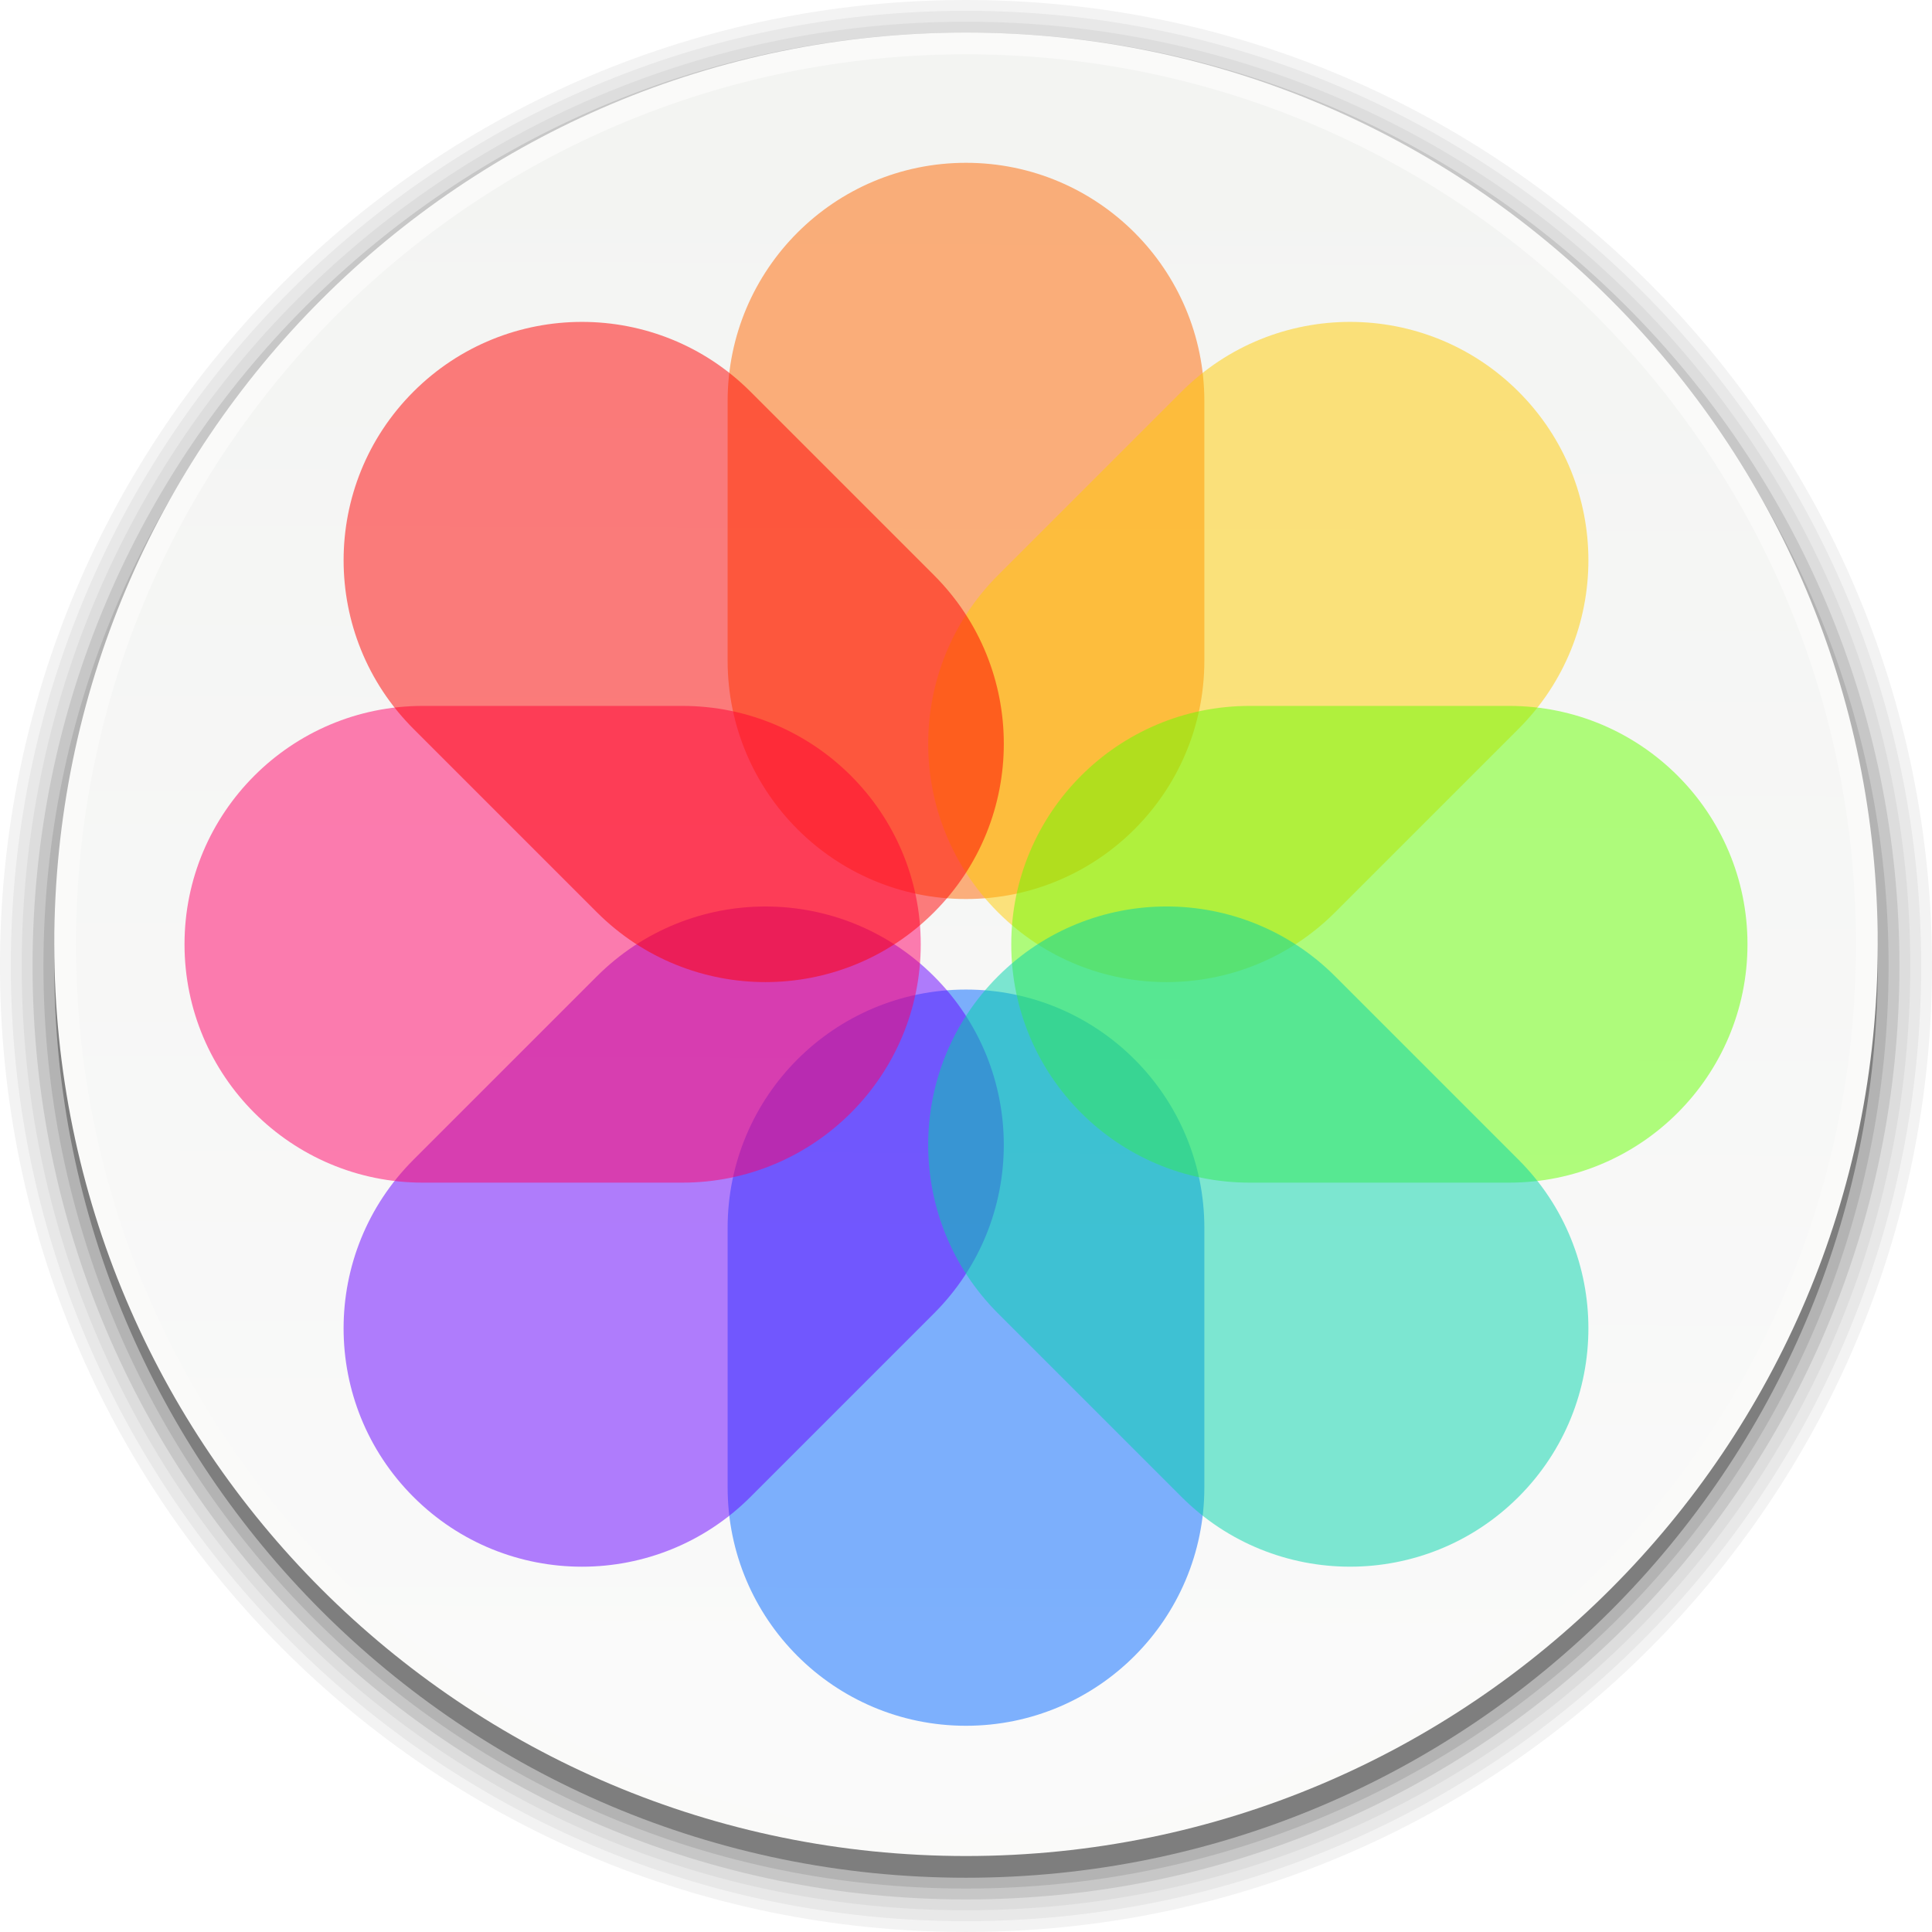
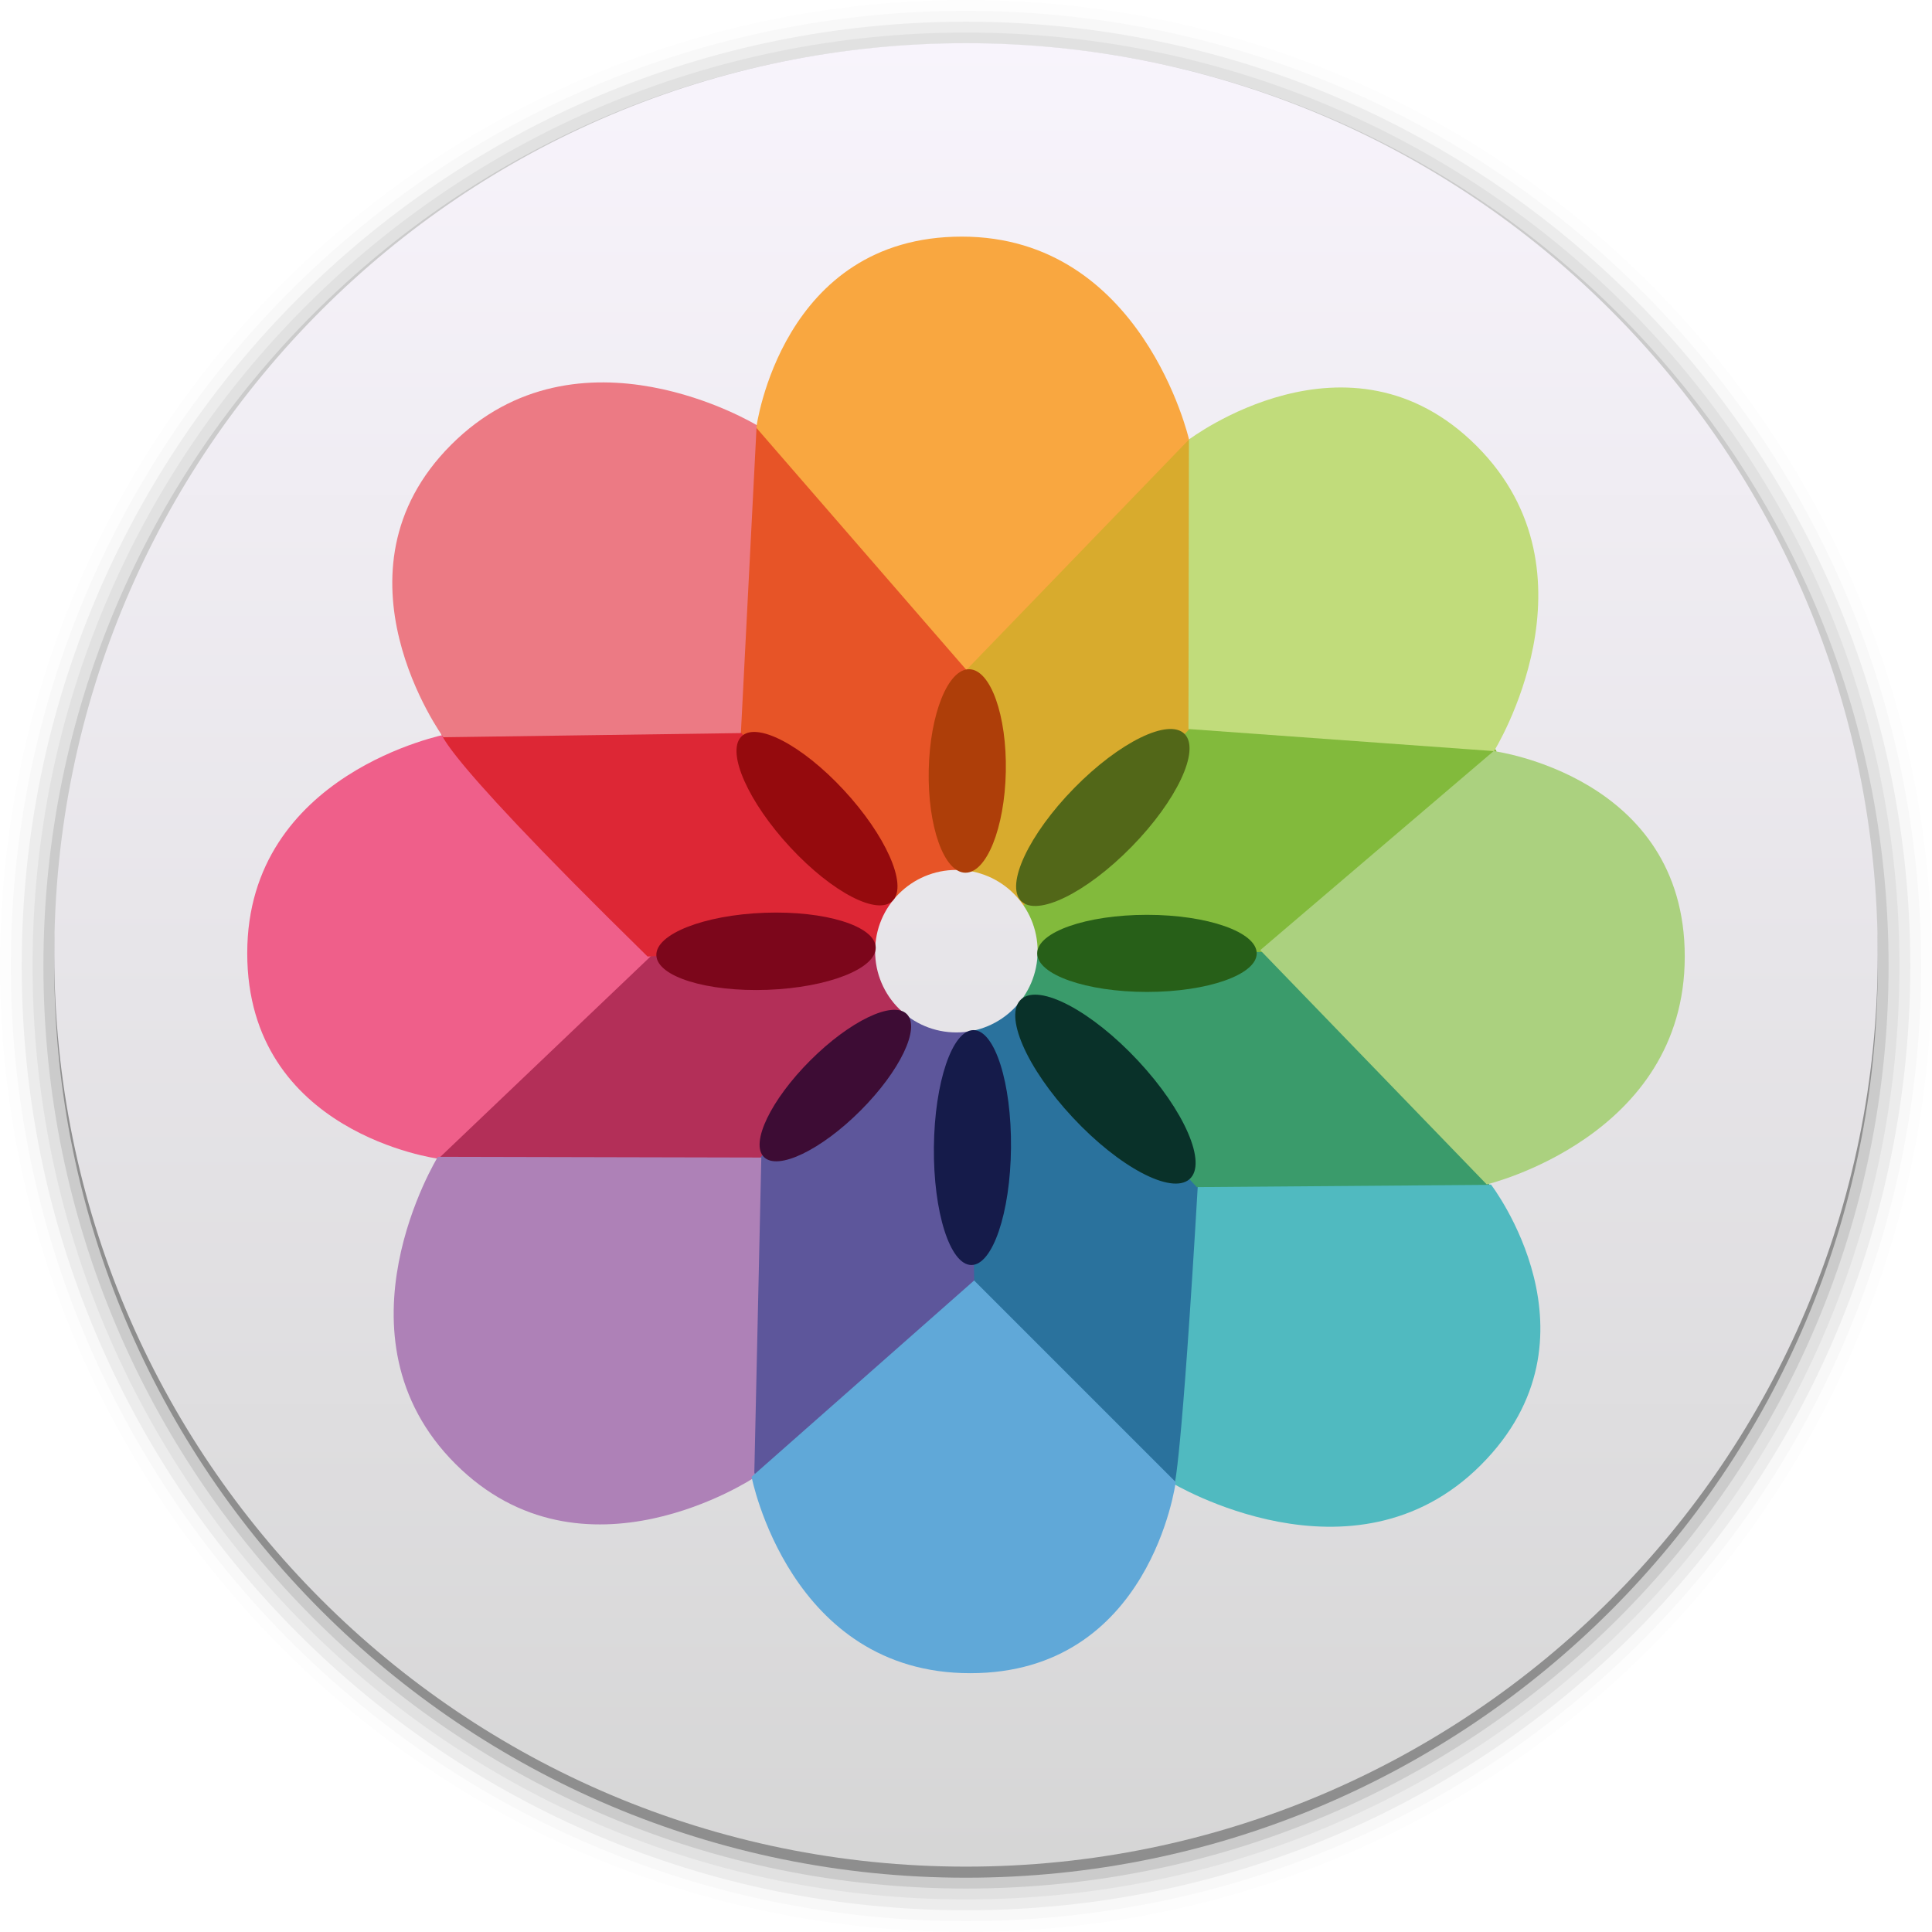
- <svg xmlns="http://www.w3.org/2000/svg" xmlns:xlink="http://www.w3.org/1999/xlink" width="16" height="16" id="svg3145" version="1.1">
-   <defs id="defs3147">
-     <linearGradient id="linearGradient4433">
-       <stop style="stop-color:#f3f4f2;stop-opacity:1;" offset="0" id="stop4435" />
-       <stop style="stop-color:#fafafa;stop-opacity:1;" offset="1" id="stop4437" />
+ <svg xmlns="http://www.w3.org/2000/svg" xmlns:xlink="http://www.w3.org/1999/xlink" width="16" height="16" id="svg2" version="1.1">
+   <defs id="defs4">
+     <linearGradient id="linearGradient6603">
+       <stop id="stop6605" offset="0" style="stop-color:#b6d8eb;stop-opacity:1;" />
+       <stop id="stop6607" offset="1" style="stop-color:#b4dff8;stop-opacity:1;" />
    </linearGradient>
-     <linearGradient xlink:href="#linearGradient4433" id="linearGradient4439" x1="14.684" y1="48.698" x2="14.651" y2="74.816" gradientUnits="userSpaceOnUse" />
-     <linearGradient xlink:href="#linearGradient4433" id="linearGradient3038" gradientUnits="userSpaceOnUse" x1="14.684" y1="48.698" x2="14.651" y2="74.816" />
+     <linearGradient id="linearGradient6386">
+       <stop style="stop-color:#0096ff;stop-opacity:1;" offset="0" id="stop6388" />
+       <stop style="stop-color:#1e5073;stop-opacity:1;" offset="1" id="stop6390" />
+     </linearGradient>
+     <linearGradient id="linearGradient4829">
+       <stop style="stop-color:#f8f4fc;stop-opacity:1;" offset="0" id="stop4831" />
+       <stop style="stop-color:#d6d6d6;stop-opacity:1;" offset="1" id="stop4833" />
+     </linearGradient>
+     <clipPath clipPathUnits="userSpaceOnUse" id="clipPath4282">
+       <rect style="color:#000000;display:inline;overflow:visible;visibility:visible;fill:#4d4d4d;fill-opacity:1;fill-rule:nonzero;stroke:none;stroke-width:9.134;marker:none;enable-background:accumulate" id="rect4284" width="246.875" height="234.375" x="462.5" y="1646.112" ry="17" rx="17" />
+     </clipPath>
+     <linearGradient xlink:href="#linearGradient4829" id="linearGradient4835" x1="102.298" y1="-0.427" x2="102.298" y2="199.165" gradientUnits="userSpaceOnUse" />
+     <linearGradient xlink:href="#linearGradient5423" id="linearGradient5429" x1="408.662" y1="44.604" x2="408.662" y2="562.05" gradientUnits="userSpaceOnUse" />
+     <linearGradient id="linearGradient5423">
+       <stop style="stop-color:#db8451;stop-opacity:1;" offset="0" id="stop5425" />
+       <stop style="stop-color:#c85c29;stop-opacity:1;" offset="1" id="stop5427" />
+     </linearGradient>
+     <linearGradient xlink:href="#linearGradient6386" id="linearGradient5473" x1="99.036" y1="-0.505" x2="99.036" y2="199.84" gradientUnits="userSpaceOnUse" />
+     <linearGradient xlink:href="#linearGradient3986" id="linearGradient3992" x1="78.562" y1="993.662" x2="120.281" y2="993.662" gradientUnits="userSpaceOnUse" />
+     <linearGradient id="linearGradient3986">
+       <stop style="stop-color:#000000;stop-opacity:1;" offset="0" id="stop3988" />
+       <stop style="stop-color:#000000;stop-opacity:0;" offset="1" id="stop3990" />
+     </linearGradient>
+     <linearGradient xlink:href="#linearGradient5423-1" id="linearGradient5473-2" x1="99.036" y1="-0.505" x2="99.036" y2="199.84" gradientUnits="userSpaceOnUse" />
+     <linearGradient id="linearGradient5423-1">
+       <stop style="stop-color:#51b9db;stop-opacity:1;" offset="0" id="stop5425-2" />
+       <stop style="stop-color:#2fabd4;stop-opacity:1;" offset="1" id="stop5427-3" />
+     </linearGradient>
+     <linearGradient y2="199.84" x2="99.036" y1="-0.505" x1="99.036" gradientUnits="userSpaceOnUse" id="linearGradient4119" xlink:href="#linearGradient5423-1" />
+     <linearGradient xlink:href="#linearGradient4829" id="linearGradient4159" x1="100" y1="852.362" x2="100" y2="1052.362" gradientUnits="userSpaceOnUse" />
+     <linearGradient xlink:href="#linearGradient6603" id="linearGradient6418" x1="100" y1="852.362" x2="100" y2="1052.362" gradientUnits="userSpaceOnUse" />
+     <linearGradient xlink:href="#linearGradient6386-3" id="linearGradient5473-21" x1="99.036" y1="-0.505" x2="99.036" y2="199.84" gradientUnits="userSpaceOnUse" />
+     <linearGradient id="linearGradient6386-3">
+       <stop style="stop-color:#36acff;stop-opacity:1;" offset="0" id="stop6388-7" />
+       <stop style="stop-color:#3489c5;stop-opacity:1;" offset="1" id="stop6390-9" />
+     </linearGradient>
+     <linearGradient xlink:href="#linearGradient4829-3" id="linearGradient6418-5" x1="100" y1="852.362" x2="100" y2="1052.362" gradientUnits="userSpaceOnUse" />
+     <linearGradient id="linearGradient4829-3">
+       <stop style="stop-color:#f4fbfc;stop-opacity:1;" offset="0" id="stop4831-8" />
+       <stop style="stop-color:#d6d6d6;stop-opacity:1;" offset="1" id="stop4833-9" />
+     </linearGradient>
+     <linearGradient xlink:href="#linearGradient4829-0" id="linearGradient4835-5" x1="102.298" y1="-0.427" x2="102.298" y2="199.165" gradientUnits="userSpaceOnUse" />
+     <linearGradient id="linearGradient4829-0">
+       <stop style="stop-color:#f8f4fc;stop-opacity:1;" offset="0" id="stop4831-1" />
+       <stop style="stop-color:#d6d6d6;stop-opacity:1;" offset="1" id="stop4833-5" />
+     </linearGradient>
+     <linearGradient y2="199.165" x2="102.298" y1="-0.427" x1="102.298" gradientUnits="userSpaceOnUse" id="linearGradient6635" xlink:href="#linearGradient4829-0" />
+     <clipPath clipPathUnits="userSpaceOnUse" id="clipPath6654">
+       <circle style="color:#000000;display:inline;overflow:visible;visibility:visible;fill:url(#linearGradient6658);fill-opacity:1;fill-rule:nonzero;stroke:none;stroke-width:9.134;marker:none;enable-background:accumulate" id="path6656" transform="matrix(0.3164063,0,0,0.3164063,-149.2188,1080.487)" cx="100" cy="100" r="100" />
+     </clipPath>
+     <linearGradient xlink:href="#linearGradient4829-0" id="linearGradient6658" gradientUnits="userSpaceOnUse" x1="102.298" y1="-0.427" x2="102.298" y2="199.165" />
+     <clipPath clipPathUnits="userSpaceOnUse" id="clipPath6654-6">
+       <circle style="color:#000000;display:inline;overflow:visible;visibility:visible;fill:url(#linearGradient6658);fill-opacity:1;fill-rule:nonzero;stroke:none;stroke-width:9.134;marker:none;enable-background:accumulate" id="path6656-3" transform="matrix(0.3164063,0,0,0.3164063,-149.2188,1080.487)" cx="100" cy="100" r="100" />
+     </clipPath>
+     <linearGradient xlink:href="#linearGradient4829" id="linearGradient7394" x1="-156.753" y1="50.381" x2="-156.753" y2="118.397" gradientUnits="userSpaceOnUse" />
  </defs>
-   <g id="layer7" style="display:inline" />
-   <g id="layer6" style="display:inline" />
-   <g id="layer5" style="display:inline" />
-   <g id="layer4" style="display:inline" />
-   <g id="layer3" style="display:inline" />
-   <g id="layer2" style="display:inline" />
-   <g id="layer1" style="display:inline" />
-   <g id="layer8" style="display:inline">
-     <g id="g3019" transform="matrix(0.1797753,0,0,0.1797753,-0.6292135,-0.8089887)">
-       <path transform="matrix(1.21024,0,0,1.053894,84.18681,1.694637)" d="m 6.869,44.886 c 0,23.32 -16.462,42.224 -36.77,42.224 -20.307,0 -36.77,-18.904 -36.77,-42.224 0,-23.32 16.462,-42.224 36.77,-42.224 20.307,0 36.77,18.904 36.77,42.224 z" id="path4505" style="opacity:0.05;fill:#000000;fill-opacity:1;stroke-width:1.113;stroke-miterlimit:4;stroke-dasharray:none;display:inline" />
-       <path transform="matrix(0.9552144,0,0,0.9347163,112.4561,-16.74993)" d="m -21.415,70.342 c 0,25.998 -20.623,47.073 -46.063,47.073 -25.44,0 -46.063,-21.075 -46.063,-47.073 0,-25.998 20.623,-47.073 46.063,-47.073 25.44,0 46.063,21.075 46.063,47.073 z" id="path4502" style="opacity:0.05;fill:#000000;fill-opacity:1;stroke-width:1.113;stroke-miterlimit:4;stroke-dasharray:none;display:inline" />
-       <path transform="matrix(0.9742716,0,0,0.9527169,101.7353,-35.53162)" d="m -10.506,88.727 c 0,25.217 -19.99,45.659 -44.649,45.659 -24.659,0 -44.649,-20.442 -44.649,-45.659 0,-25.217 19.99,-45.659 44.649,-45.659 24.659,0 44.649,20.442 44.649,45.659 z" id="path4499" style="opacity:0.05;fill:#000000;fill-opacity:1;stroke-width:1.113;stroke-miterlimit:4;stroke-dasharray:none;display:inline" />
-       <path transform="matrix(0.9066265,0,0,0.9495268,71.83133,-28.72555)" d="m 21.143,81.857 c 0,25.011 -21.234,45.286 -47.429,45.286 -26.194,0 -47.429,-20.275 -47.429,-45.286 0,-25.011 21.234,-45.286 47.429,-45.286 26.194,0 47.429,20.275 47.429,45.286 z" id="path4496" style="opacity:0.1;fill:#000000;fill-opacity:1;stroke-width:1.113;stroke-miterlimit:4;stroke-dasharray:none;display:inline" />
-       <path transform="matrix(1.27881,0,0,1.263449,25.91033,-32.85417)" d="m 50.508,64.786 c 0,18.578 -14.879,33.638 -33.234,33.638 -18.355,0 -33.234,-15.06 -33.234,-33.638 0,-18.578 14.879,-33.638 33.234,-33.638 18.355,0 33.234,15.06 33.234,33.638 z" id="path4491" style="opacity:0.1;fill:#000000;fill-opacity:1;stroke-width:1.113;stroke-miterlimit:4;stroke-dasharray:none;display:inline" />
-       <path transform="matrix(1.267618,0,0,1.354328,17.52439,-19.86242)" d="m 57.175,50.846 c 0,17.127 -14.834,31.012 -33.133,31.012 -18.299,0 -33.133,-13.884 -33.133,-31.012 0,-17.127 14.834,-31.012 33.133,-31.012 18.299,0 33.133,13.884 33.133,31.012 z" id="path4462" style="opacity:0.3;fill:#000000;fill-opacity:1;stroke-width:1.113;stroke-miterlimit:4;stroke-dasharray:none;display:inline" />
-       <path transform="matrix(1.077147,0,0,1.071595,-3.575127,-5.945273)" d="m 86.873,50.341 c 0,21.646 -17.457,39.194 -38.992,39.194 -21.535,0 -38.992,-17.548 -38.992,-39.194 0,-21.646 17.457,-39.194 38.992,-39.194 21.535,0 38.992,17.548 38.992,39.194 z" id="path3153" style="fill:#fafaf9;fill-opacity:1;stroke-width:1.113;stroke-miterlimit:4;stroke-dasharray:none;display:inline" />
-       <path transform="matrix(1.035406,0,0,2.803923,32.93878,-126.0083)" d="m 54.144,62.059 c 0,8.076 -17.729,14.622 -39.598,14.622 -21.869,0 -39.598,-6.547 -39.598,-14.622 0,-8.076 17.729,-14.622 39.598,-14.622 21.869,0 39.598,6.547 39.598,14.622 z" id="path4431" style="fill:url(#linearGradient3038);fill-opacity:1;stroke-width:1.113;stroke-miterlimit:4;stroke-dasharray:none;display:inline" />
-       <g id="g4507" transform="translate(-185,-944.8622)">
-         <rect style="opacity:0.5;fill:#ff6600;fill-opacity:1;stroke:none" id="rect3163" width="21.961" height="33.915" x="222.019" y="956.862" rx="10.981" ry="10.981" />
-         <rect ry="10.981" rx="10.981" y="994.947" x="222.019" height="33.915" width="21.961" id="rect3165" style="opacity:0.5;fill:#0066ff;fill-opacity:1;stroke:none" />
-         <rect ry="10.981" rx="10.981" transform="matrix(0.7071068,0.7071068,-0.7071068,0.7071068,0,0)" y="501.304" x="855.835" height="33.915" width="21.961" id="rect3167" style="opacity:0.5;fill:#ffcc00;fill-opacity:1;stroke:none" />
-         <rect style="opacity:0.5;fill:#6600ff;fill-opacity:1;stroke:none" id="rect3169" width="21.961" height="33.915" x="855.835" y="539.389" rx="10.981" ry="10.981" transform="matrix(0.7071068,0.7071068,-0.7071068,0.7071068,0,0)" />
-         <rect style="opacity:0.5;fill:#66ff00;fill-opacity:1;stroke:none" id="rect3171" width="21.961" height="33.915" x="981.881" y="-269" transform="matrix(0,1,-1,0,0,0)" rx="10.981" ry="10.981" />
-         <rect transform="matrix(0,1,-1,0,0,0)" ry="10.981" rx="10.981" y="-230.915" x="981.881" height="33.915" width="21.961" id="rect3173" style="opacity:0.5;fill:#ff0066;fill-opacity:1;stroke:none" />
-         <rect ry="10.981" rx="10.981" transform="matrix(-0.7071068,0.7071068,-0.7071068,-0.7071068,0,0)" y="-902.815" x="526.323" height="33.915" width="21.961" id="rect3175" style="opacity:0.5;fill:#00d4aa;fill-opacity:1;stroke:none" />
-         <rect style="opacity:0.5;fill:#ff0000;fill-opacity:1;stroke:none" id="rect3177" width="21.961" height="33.915" x="526.323" y="-864.731" rx="10.981" ry="10.981" transform="matrix(-0.7071068,0.7071068,-0.7071068,-0.7071068,0,0)" />
+   <g id="layer2" />
+   <g id="layer1" transform="translate(0,-852.3622)" style="display:inline">
+     <g id="g3429" transform="matrix(0.1311475,0,0,0.1311475,-0.3934419,740.0917)">
+       <g transform="translate(-284,1145.062)" id="g4280">
+         <circle r="61" cy="-228" cx="348" style="display:inline;opacity:0.01;fill:#000000;fill-opacity:1;stroke-width:1.113;stroke-miterlimit:4;stroke-dasharray:none" id="path4505" />
+         <circle r="60.315" cy="-228" cx="348" style="display:inline;opacity:0.02;fill:#000000;fill-opacity:1;stroke-width:1.113;stroke-miterlimit:4;stroke-dasharray:none" id="path4502" />
+         <ellipse ry="59.629" rx="59.629" cy="-228" cx="348" style="display:inline;opacity:0.05;fill:#000000;fill-opacity:1;stroke-width:1.113;stroke-miterlimit:4;stroke-dasharray:none" id="path4499" />
+         <ellipse ry="58.944" rx="58.944" cy="-228" cx="348" style="display:inline;opacity:0.05;fill:#000000;fill-opacity:1;stroke-width:1.113;stroke-miterlimit:4;stroke-dasharray:none" id="path4496" />
+         <ellipse ry="58.258" rx="58.258" cy="-228" cx="348" style="display:inline;opacity:0.1;fill:#000000;fill-opacity:1;stroke-width:1.113;stroke-miterlimit:4;stroke-dasharray:none" id="path4491" />
+         <ellipse ry="57.573" rx="57.573" cy="-228" cx="348" style="display:inline;opacity:0.3;fill:#000000;fill-opacity:1;stroke-width:1.113;stroke-miterlimit:4;stroke-dasharray:none" id="path4462" />
+       </g>
+       <g transform="matrix(0.9613829,0,0,0.9613829,3.863862,32.07238)" id="g7361">
+         <g transform="matrix(0.57573,0,0,0.57573,4.946692,368.6891)" id="g3414">
+           <circle r="100" cy="100" cx="100" style="color:#000000;display:inline;overflow:visible;visibility:visible;fill:url(#linearGradient4835);fill-opacity:1;fill-rule:nonzero;stroke:none;stroke-width:9.134;marker:none;enable-background:accumulate" id="path4188" transform="matrix(1.040168,0,0,1.040168,-3.961224,853.2395)" />
+           <path id="path7033-6-4" d="m 123.49,1017.456 c 0,0 20.728,12.575 35.301,-1.998 14.573,-14.573 1.162,-31.997 1.162,-31.997 l -35.499,-1.149 z" style="display:inline;fill:#50bac0;fill-opacity:1;stroke:none" />
+           <path id="path7035" d="m 39.56,980.361 c 0,0 -0.149,0.448 37.037,0.075 l 16.152,-16.712 -1.547,-7.693 -27.949,0.406 z" style="display:inline;fill:#b32f58;fill-opacity:1;stroke:none" />
+           <path id="path7033" d="m 40.79,932.075 c 0,0 -22.736,4.379 -22.736,24.988 0,20.609 21.804,23.447 21.804,23.447 L 64.412,957.106 Z" style="display:inline;fill:#ef5f8a;fill-opacity:1;stroke:none" />
+           <path id="path7035-1" d="m 75.981,1016.791 c 0,0 2.509,-0.659 25.566,-22.352 l 1.808,-28.686 -9.585,-3.111 -22.991,23.723 z" style="display:inline;fill:#5d569b;fill-opacity:1;stroke:none" />
+           <path id="path7033-6" d="m 39.802,980.291 c 0,0 -12.575,20.457 1.998,35.03 14.573,14.573 34.093,1.567 34.093,1.567 l 0.811,-36.513 z" style="display:inline;fill:#ae81b7;fill-opacity:1;stroke:none" />
+           <path id="path7035-9" d="m 123.831,1017.698 c 0,0 0.786,-1.811 2.711,-34.807 l -19.969,-21.355 -5.995,4.11 0.478,33.832 z" style="display:inline;fill:#2a729d;fill-opacity:1;stroke:none" />
+           <path id="path7033-62" d="m 75.593,1016.802 c 0,0 4.331,22.402 24.94,22.402 20.61,0 23.447,-21.804 23.447,-21.804 l -22.999,-22.999 z" style="display:inline;fill:#60a8d8;fill-opacity:1;stroke:none" />
+           <path id="path7035-1-7" d="m 159.771,983.49 c 0,0 -2.349,-2.983 -23.556,-26.816 l -30.032,0.009 0.082,5.414 20.121,21.65 z" style="display:inline;fill:#3a9b6b;fill-opacity:1;stroke:none" />
+           <path id="path7035-2" d="m 160.552,934.151 c 0,0 2.091,-3.099 -35.096,-2.726 l -19.337,20.235 0.053,5.265 36.16,0 z" style="display:inline;fill:#82ba3c;fill-opacity:1;stroke:none" />
+           <path id="path7033-7" d="m 159.464,983.441 c 0,0 22.593,-5.382 22.593,-25.992 0,-20.609 -21.804,-23.447 -21.804,-23.447 l -26.631,22.712 z" style="display:inline;fill:#abd17f;fill-opacity:1;stroke:none" />
+           <path id="path7035-1-0" d="m 126.655,898.14 c 0,0 -4.505,-0.792 -30.536,25.766 l 4.051,24.452 6.184,3.529 23.496,-24.975 z" style="display:inline;fill:#d8ab2d;fill-opacity:1;stroke:none" />
+           <path id="path7033-6-5" d="m 160.298,934.006 c 0,0 12.587,-20.241 -1.986,-34.814 -14.573,-14.573 -32.822,-0.731 -32.822,-0.731 l -0.054,33.025 z" style="display:inline;fill:#c1dc7b;fill-opacity:1;stroke:none" />
+           <path id="path7035-9-2" d="m 76.28,896.815 c 0,0 -3.194,-1.628 -2.82,35.559 l 18.165,20.594 8.952,-4.627 -0.579,-32.916 z" style="display:inline;fill:#e75427;fill-opacity:1;stroke:none" />
+           <path id="path7033-62-2" d="m 125.499,898.454 c 0,0 -5.312,-23.145 -25.921,-23.145 -20.61,0 -23.447,21.804 -23.447,21.804 l 23.97,27.629 z" style="display:inline;fill:#f9a740;fill-opacity:1;stroke:none" />
+           <path id="path7035-1-7-2" d="m 40.198,931.515 c 0,0 -3.029,-0.104 23.53,25.927 8.061,-0.44 14.122,-0.503 27.488,-1.233 l 0.767,-5.749 -17.838,-18.817 z" style="display:inline;fill:#dd2735;fill-opacity:1;stroke:none" />
+           <path id="path7033-6-4-4" d="m 76.172,896.814 c 0,0 -20.278,-12.333 -34.852,2.24 -14.573,14.573 -0.898,33.37 -0.898,33.37 l 33.951,-0.475 z" style="display:inline;fill:#ec7a84;fill-opacity:1;stroke:none" />
+           <circle r="3.031" cy="84.25" cx="-157.094" id="path7176" style="color:#000000;display:inline;overflow:visible;visibility:visible;fill:url(#linearGradient7394);fill-opacity:1;fill-rule:nonzero;stroke:none;stroke-width:14.01;marker:none;enable-background:accumulate" transform="matrix(3.058568,0,0,3.058568,579.4388,699.1463)" />
+           <ellipse ry="1.438" rx="4.094" cy="84.531" cx="-164.281" transform="matrix(3.056499,-0.1125069,0.1125069,3.056499,569.8562,679.9933)" id="path7178" style="color:#000000;display:inline;overflow:visible;visibility:visible;fill:#7c061b;fill-opacity:1;fill-rule:nonzero;stroke:none;stroke-width:14.01;marker:none;enable-background:accumulate" />
+           <ellipse ry="1.438" rx="4.094" cy="84.531" cx="-164.281" id="path7178-5" style="color:#000000;display:inline;overflow:visible;visibility:visible;fill:#275f18;fill-opacity:1;fill-rule:nonzero;stroke:none;stroke-width:14.01;marker:none;enable-background:accumulate" transform="matrix(3.058568,0,0,3.058568,623.1654,698.538)" />
+           <ellipse ry="1.438" rx="4.094" cy="84.531" cx="-164.281" id="path7178-6" style="color:#000000;display:inline;overflow:visible;visibility:visible;fill:#ae3e09;fill-opacity:1;fill-rule:nonzero;stroke:none;stroke-width:14.01;marker:none;enable-background:accumulate" transform="matrix(-0.05702423,2.835118,-3.05795,-0.06150617,349.324,1407.228)" />
+           <ellipse ry="1.438" rx="4.094" cy="84.531" cx="-164.281" id="path7178-6-1" style="color:#000000;display:inline;overflow:visible;visibility:visible;fill:#151b4a;fill-opacity:1;fill-rule:nonzero;stroke:none;stroke-width:14.01;marker:none;enable-background:accumulate" transform="matrix(-0.03181945,3.273036,-3.058424,-0.02973306,354.095,1519.447)" />
+           <ellipse ry="1.438" rx="4.094" cy="84.531" cx="-164.281" id="path7178-9" style="color:#000000;display:inline;overflow:visible;visibility:visible;fill:#950a0d;fill-opacity:1;fill-rule:nonzero;stroke:none;stroke-width:14.01;marker:none;enable-background:accumulate" transform="matrix(2.116016,2.27953,-2.116016,2.27953,609.5468,1123.505)" />
+           <ellipse ry="1.438" rx="4.094" cy="84.531" cx="-164.281" id="path7178-5-9" style="color:#000000;display:inline;overflow:visible;visibility:visible;fill:#093129;fill-opacity:1;fill-rule:nonzero;stroke:none;stroke-width:14.01;marker:none;enable-background:accumulate" transform="matrix(2.341393,2.510486,-2.59379,2.248759,719.8644,1194.905)" />
+           <ellipse ry="1.438" rx="4.094" cy="84.531" cx="-164.281" id="path7178-6-4" style="color:#000000;display:inline;overflow:visible;visibility:visible;fill:#526718;fill-opacity:1;fill-rule:nonzero;stroke:none;stroke-width:14.01;marker:none;enable-background:accumulate" transform="matrix(-2.27953,2.326248,-2.27953,-2.326248,-66.12709,1520.377)" />
+           <ellipse ry="1.438" rx="4.094" cy="84.531" cx="-164.281" id="path7178-6-1-8" style="color:#000000;display:inline;overflow:visible;visibility:visible;fill:#3d0c34;fill-opacity:1;fill-rule:nonzero;stroke:none;stroke-width:14.01;marker:none;enable-background:accumulate" transform="matrix(-1.991434,1.991434,-1.991434,-1.991434,-73.6663,1467.654)" />
+         </g>
      </g>
    </g>
  </g>
</svg>
